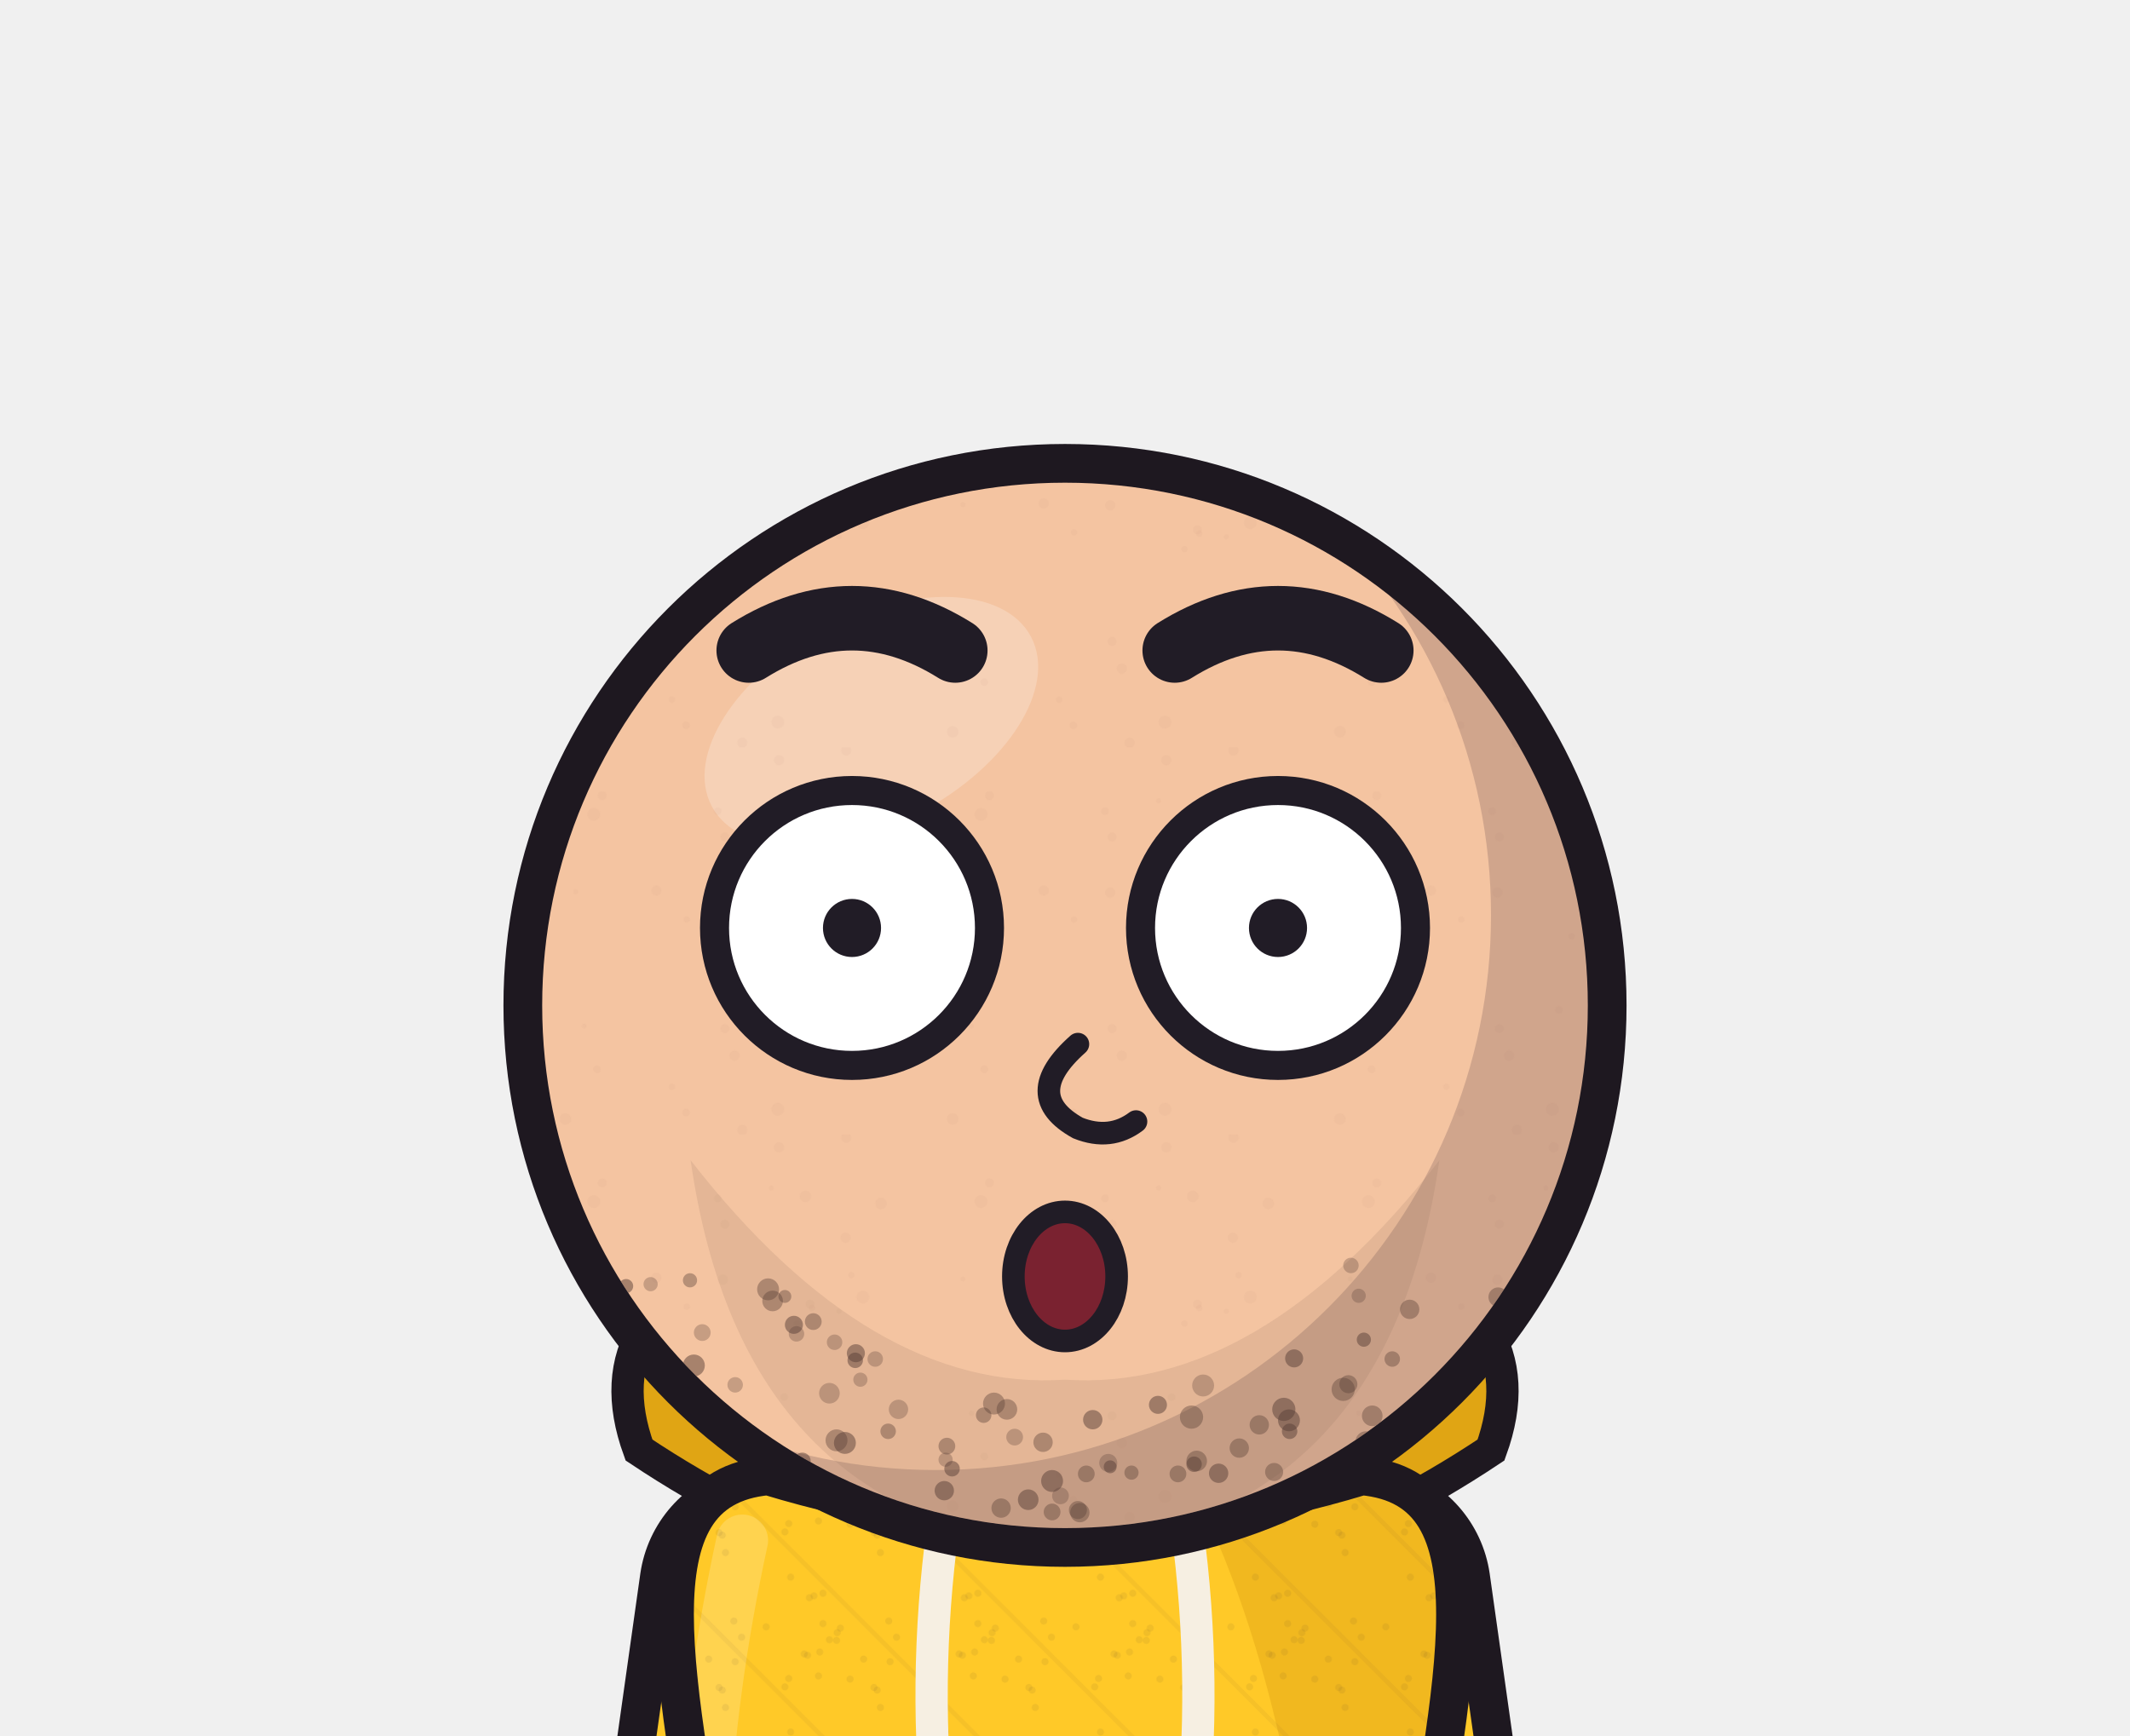
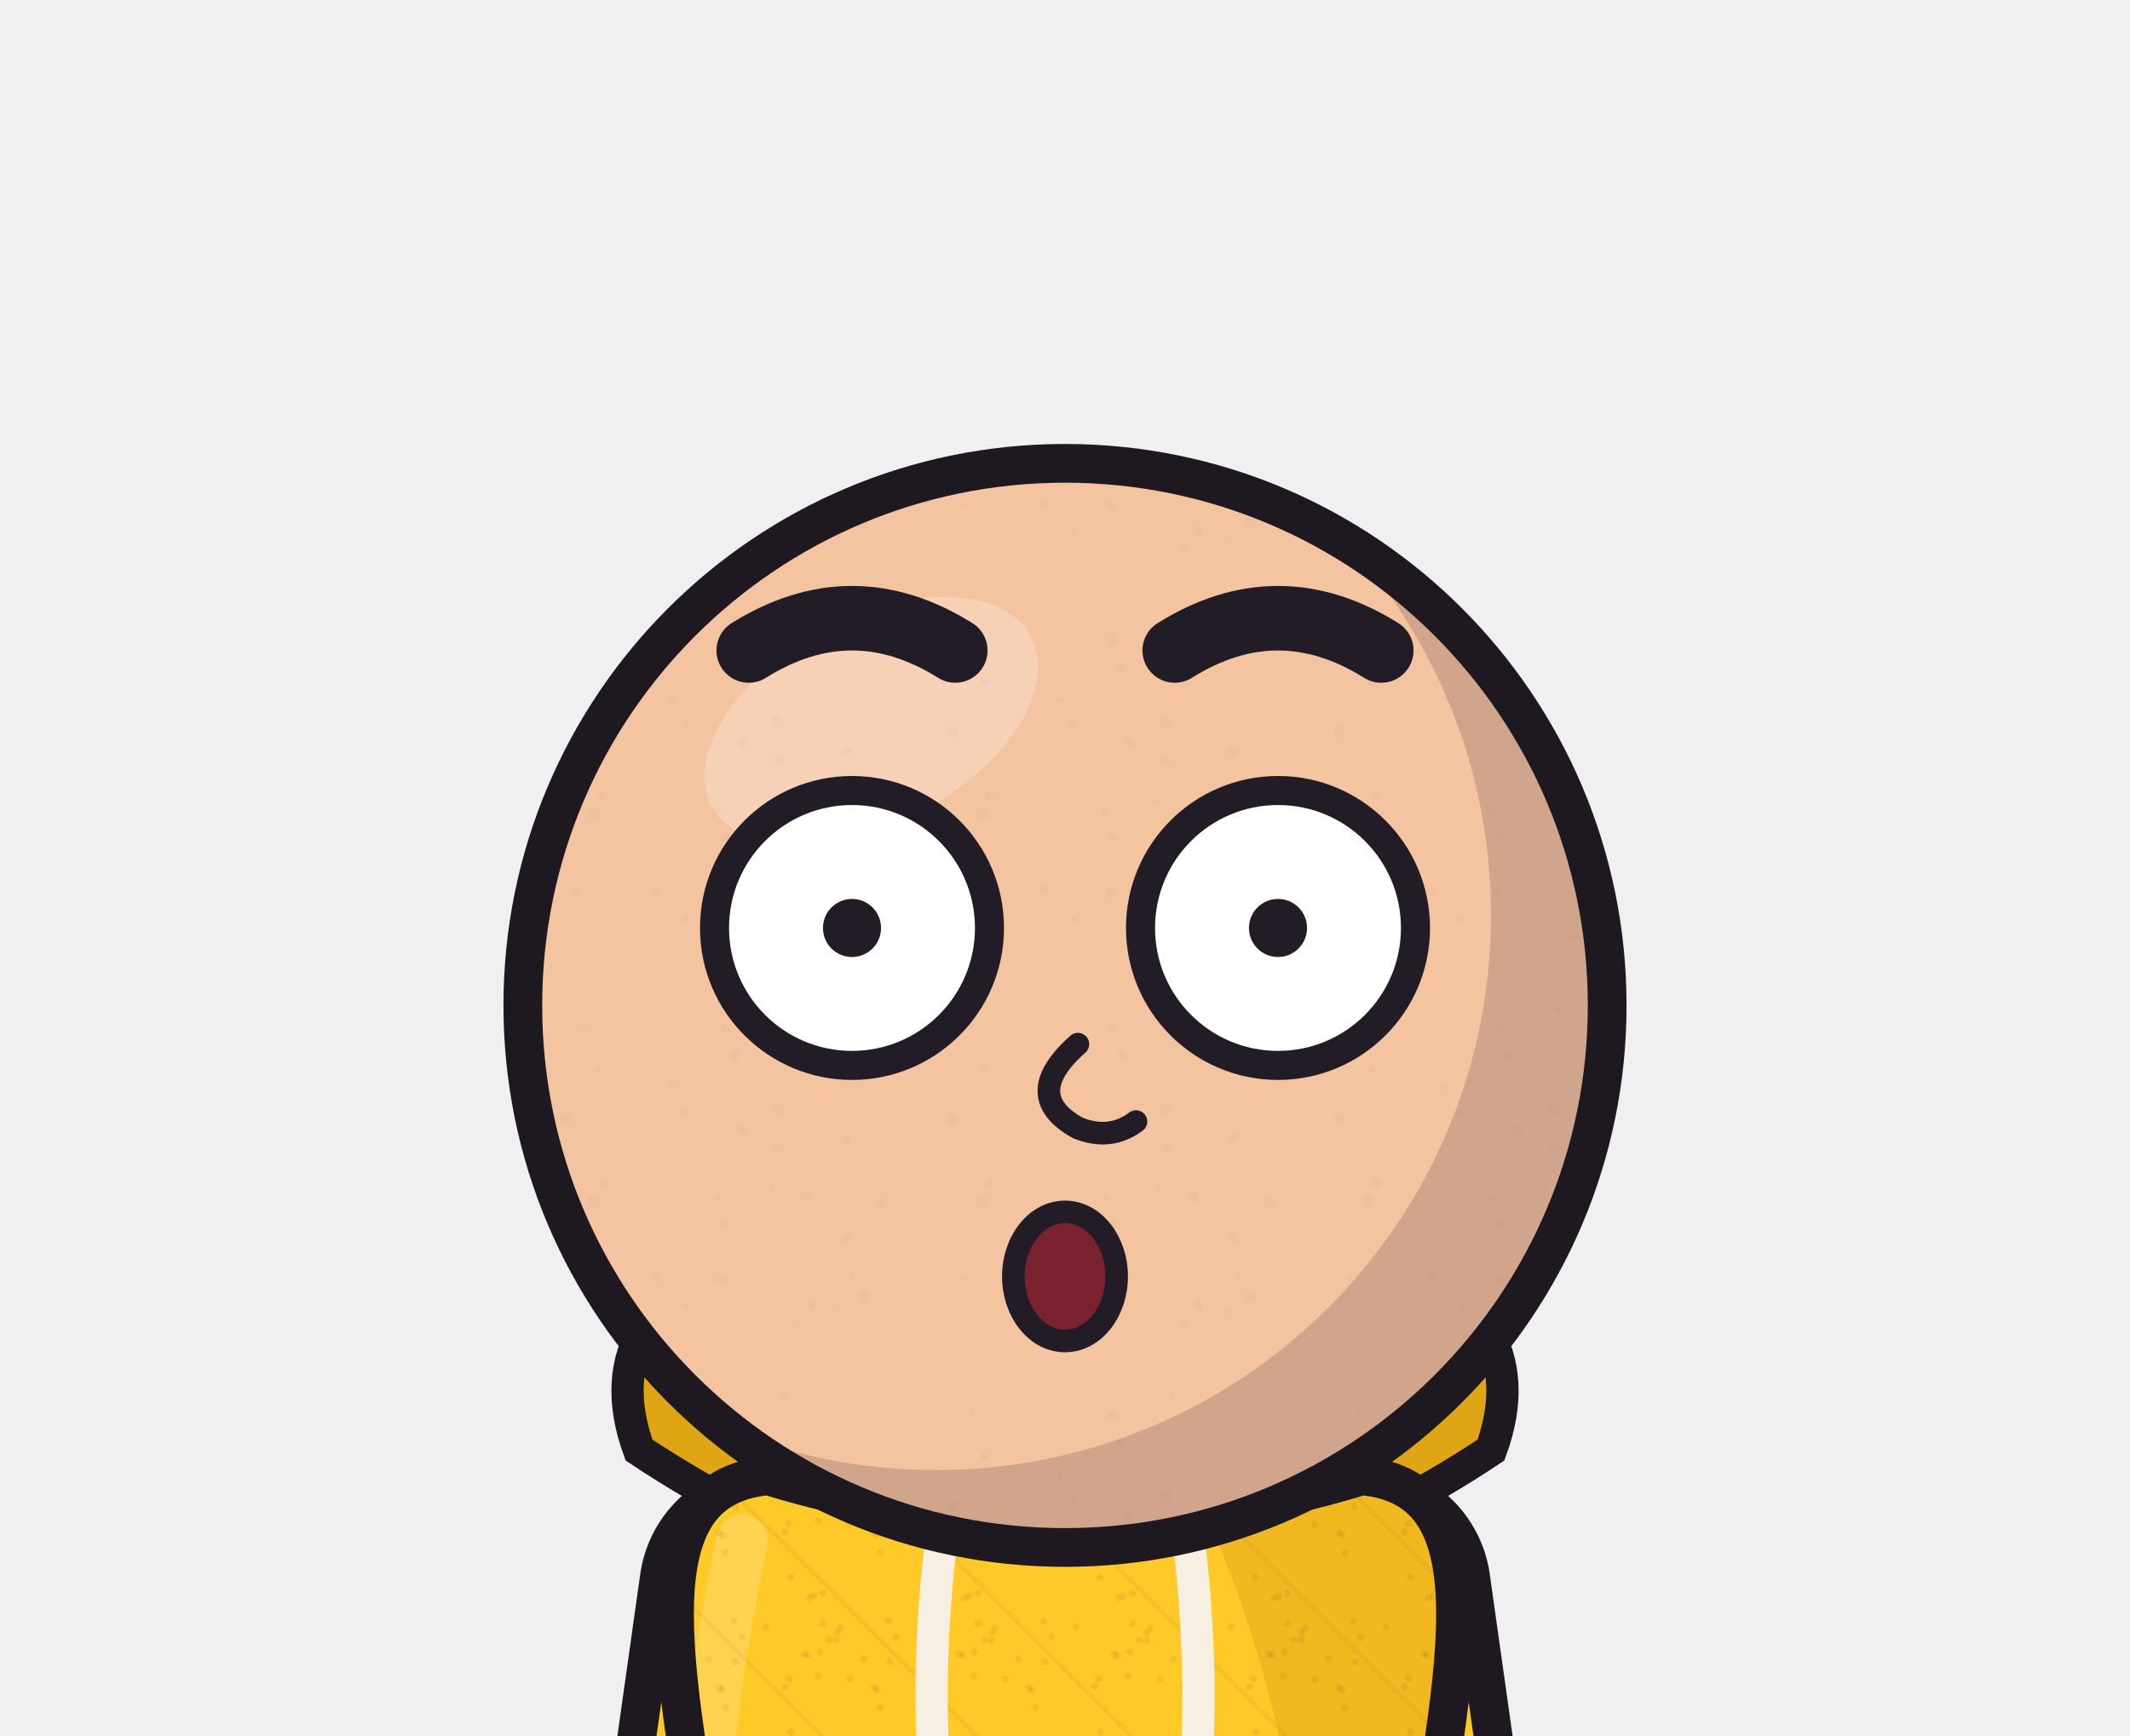
<svg xmlns="http://www.w3.org/2000/svg" viewBox="-165.0 -474.0 330.0 269.0" width="330" height="269">
  <defs>
    <pattern id="pPlaster" patternUnits="userSpaceOnUse" width="140" height="140">
      <ellipse cx="36.5" cy="112.7" rx="3.2" ry="2.2" fill="#2a2233" opacity="0.097" />
      <ellipse cx="1.6" cy="14.8" rx="2.6" ry="2.1" fill="#2a2233" opacity="0.045" />
      <ellipse cx="47.4" cy="101.7" rx="2.0" ry="1.2" fill="#2a2233" opacity="0.094" />
      <ellipse cx="68.8" cy="38.2" rx="3.2" ry="2.3" fill="#2a2233" opacity="0.094" />
      <ellipse cx="136.0" cy="72.6" rx="2.0" ry="2.7" fill="#2a2233" opacity="0.072" />
      <ellipse cx="96.3" cy="54.8" rx="2.2" ry="1.3" fill="#ffffff" opacity="0.068" />
      <ellipse cx="126.4" cy="26.9" rx="4.3" ry="1.8" fill="#ffffff" opacity="0.089" />
      <ellipse cx="106.2" cy="38.8" rx="3.4" ry="2.3" fill="#2a2233" opacity="0.051" />
      <ellipse cx="2.9" cy="90.5" rx="5.0" ry="1.9" fill="#2a2233" opacity="0.091" />
      <ellipse cx="114.9" cy="69.9" rx="3.8" ry="1.3" fill="#ffffff" opacity="0.083" />
      <ellipse cx="107.5" cy="20.9" rx="4.0" ry="1.0" fill="#2a2233" opacity="0.084" />
      <ellipse cx="52.4" cy="46.9" rx="4.4" ry="0.9" fill="#ffffff" opacity="0.043" />
      <ellipse cx="79.2" cy="78.1" rx="3.9" ry="0.8" fill="#ffffff" opacity="0.098" />
      <ellipse cx="25.7" cy="80.3" rx="4.2" ry="2.7" fill="#2a2233" opacity="0.045" />
      <ellipse cx="57.4" cy="96.9" rx="3.0" ry="2.5" fill="#2a2233" opacity="0.071" />
      <ellipse cx="11.0" cy="6.0" rx="4.4" ry="1.5" fill="#ffffff" opacity="0.104" />
      <ellipse cx="104.2" cy="111.8" rx="4.6" ry="1.5" fill="#2a2233" opacity="0.099" />
      <ellipse cx="84.2" cy="115.8" rx="1.8" ry="2.8" fill="#2a2233" opacity="0.042" />
      <ellipse cx="75.1" cy="44.4" rx="2.9" ry="1.5" fill="#2a2233" opacity="0.074" />
      <ellipse cx="99.1" cy="21.4" rx="3.3" ry="1.8" fill="#ffffff" opacity="0.087" />
      <ellipse cx="85.4" cy="30.8" rx="1.3" ry="2.8" fill="#2a2233" opacity="0.078" />
      <ellipse cx="94.0" cy="121.4" rx="3.7" ry="1.3" fill="#ffffff" opacity="0.063" />
      <ellipse cx="131.2" cy="105.0" rx="4.8" ry="2.7" fill="#2a2233" opacity="0.055" />
      <ellipse cx="49.8" cy="125.1" rx="3.7" ry="1.1" fill="#ffffff" opacity="0.102" />
      <ellipse cx="41.2" cy="6.4" rx="3.8" ry="1.0" fill="#ffffff" opacity="0.073" />
      <ellipse cx="54.4" cy="114.3" rx="5.0" ry="2.5" fill="#ffffff" opacity="0.065" />
      <ellipse cx="18.3" cy="37.2" rx="1.7" ry="0.9" fill="#ffffff" opacity="0.075" />
      <ellipse cx="22.8" cy="103.9" rx="2.6" ry="1.6" fill="#2a2233" opacity="0.047" />
      <ellipse cx="111.8" cy="81.7" rx="1.9" ry="1.4" fill="#2a2233" opacity="0.045" />
      <ellipse cx="8.5" cy="78.4" rx="4.4" ry="1.9" fill="#ffffff" opacity="0.071" />
      <ellipse cx="47.4" cy="122.4" rx="3.2" ry="2.5" fill="#2a2233" opacity="0.072" />
      <ellipse cx="87.6" cy="14.8" rx="3.2" ry="0.9" fill="#ffffff" opacity="0.091" />
      <ellipse cx="72.0" cy="33.4" rx="2.4" ry="1.8" fill="#2a2233" opacity="0.091" />
      <ellipse cx="73.2" cy="126.0" rx="4.3" ry="2.1" fill="#2a2233" opacity="0.076" />
      <ellipse cx="124.0" cy="36.9" rx="1.9" ry="1.6" fill="#ffffff" opacity="0.070" />
      <ellipse cx="78.3" cy="105.6" rx="4.5" ry="2.2" fill="#ffffff" opacity="0.041" />
      <ellipse cx="10.2" cy="91.6" rx="4.1" ry="2.5" fill="#2a2233" opacity="0.064" />
      <ellipse cx="72.7" cy="18.7" rx="1.7" ry="1.8" fill="#2a2233" opacity="0.079" />
      <ellipse cx="8.0" cy="110.0" rx="1.4" ry="2.0" fill="#2a2233" opacity="0.088" />
      <ellipse cx="43.0" cy="22.2" rx="2.8" ry="2.1" fill="#ffffff" opacity="0.080" />
      <ellipse cx="45.9" cy="74.0" rx="1.2" ry="1.9" fill="#2a2233" opacity="0.051" />
      <ellipse cx="34.1" cy="20.9" rx="3.5" ry="0.9" fill="#ffffff" opacity="0.047" />
      <ellipse cx="76.8" cy="55.1" rx="1.2" ry="2.5" fill="#2a2233" opacity="0.093" />
      <ellipse cx="113.3" cy="44.3" rx="4.2" ry="2.1" fill="#ffffff" opacity="0.065" />
      <ellipse cx="21.9" cy="120.9" rx="1.6" ry="1.3" fill="#ffffff" opacity="0.058" />
      <ellipse cx="35.7" cy="123.7" rx="4.7" ry="2.1" fill="#2a2233" opacity="0.040" />
      <path d="M 93.5 46.5 q 7.0 4.8 -1.9 4.0" stroke="#2a2233" stroke-width="0.8" fill="none" opacity="0.07" />
      <path d="M 128.2 35.1 q -7.2 7.4 3.1 13.4" stroke="#2a2233" stroke-width="0.8" fill="none" opacity="0.07" />
      <path d="M 105.6 127.3 q 3.9 3.6 -3.0 10.8" stroke="#2a2233" stroke-width="0.8" fill="none" opacity="0.07" />
      <path d="M 62.6 122.8 q 4.4 8.0 -7.7 1.2" stroke="#2a2233" stroke-width="0.8" fill="none" opacity="0.07" />
      <path d="M 78.0 58.6 q -7.9 0.5 11.4 5.7" stroke="#2a2233" stroke-width="0.8" fill="none" opacity="0.07" />
      <path d="M 11.3 123.6 q -0.2 4.7 -6.2 5.4" stroke="#2a2233" stroke-width="0.8" fill="none" opacity="0.07" />
      <path d="M 127.2 89.0 q -4.7 5.4 4.6 6.4" stroke="#2a2233" stroke-width="0.8" fill="none" opacity="0.07" />
      <path d="M 123.1 108.0 q 3.8 9.9 0.4 11.0" stroke="#2a2233" stroke-width="0.8" fill="none" opacity="0.07" />
    </pattern>
    <pattern id="pFabric" patternUnits="userSpaceOnUse" width="24" height="24">
      <path d="M 0 0 L 24 24 M -6 18 L 6 30 M 18 -6 L 30 6" stroke="#2a2233" stroke-width="0.7" opacity="0.045" />
      <circle cx="9.1" cy="12.6" r="0.55" fill="#2a2233" opacity="0.07" />
      <circle cx="12.6" cy="19.5" r="0.55" fill="#2a2233" opacity="0.07" />
      <circle cx="10.0" cy="21.3" r="0.55" fill="#2a2233" opacity="0.07" />
      <circle cx="19.4" cy="5.9" r="0.55" fill="#2a2233" opacity="0.07" />
      <circle cx="13.2" cy="17.6" r="0.55" fill="#2a2233" opacity="0.07" />
      <circle cx="5.2" cy="1.4" r="0.55" fill="#2a2233" opacity="0.07" />
      <circle cx="5.5" cy="9.7" r="0.55" fill="#2a2233" opacity="0.07" />
      <circle cx="10.5" cy="12.2" r="0.55" fill="#2a2233" opacity="0.07" />
      <circle cx="9.8" cy="1.0" r="0.55" fill="#2a2233" opacity="0.07" />
      <circle cx="20.9" cy="22.8" r="0.55" fill="#2a2233" opacity="0.07" />
      <circle cx="4.6" cy="2.7" r="0.55" fill="#2a2233" opacity="0.07" />
      <circle cx="18.4" cy="2.8" r="0.55" fill="#2a2233" opacity="0.07" />
      <circle cx="12.7" cy="18.3" r="0.55" fill="#2a2233" opacity="0.07" />
      <circle cx="18.9" cy="3.2" r="0.55" fill="#2a2233" opacity="0.07" />
      <circle cx="1.7" cy="17.4" r="0.55" fill="#2a2233" opacity="0.07" />
      <circle cx="16.8" cy="22.4" r="0.55" fill="#2a2233" opacity="0.07" />
      <circle cx="11.5" cy="19.4" r="0.55" fill="#2a2233" opacity="0.07" />
      <circle cx="8.4" cy="12.9" r="0.55" fill="#2a2233" opacity="0.07" />
      <circle cx="20.7" cy="16.5" r="0.55" fill="#2a2233" opacity="0.07" />
      <circle cx="14.7" cy="1.5" r="0.55" fill="#2a2233" opacity="0.07" />
      <circle cx="10.5" cy="16.9" r="0.55" fill="#2a2233" opacity="0.07" />
      <circle cx="8.1" cy="21.8" r="0.55" fill="#2a2233" opacity="0.07" />
      <circle cx="7.6" cy="21.6" r="0.55" fill="#2a2233" opacity="0.07" />
      <circle cx="21.9" cy="19.0" r="0.55" fill="#2a2233" opacity="0.07" />
    </pattern>
    <pattern id="pSkin" patternUnits="userSpaceOnUse" width="60" height="60">
      <circle cx="31.5" cy="10.7" r="0.9" fill="#8a4a3a" opacity="0.035" />
      <circle cx="15.5" cy="56.1" r="1.0" fill="#8a4a3a" opacity="0.035" />
      <circle cx="26.1" cy="0.5" r="0.8" fill="#8a4a3a" opacity="0.035" />
      <circle cx="6.2" cy="9.9" r="0.6" fill="#8a4a3a" opacity="0.035" />
      <circle cx="26.9" cy="21.8" r="0.5" fill="#8a4a3a" opacity="0.035" />
      <circle cx="47.0" cy="10.4" r="1.0" fill="#8a4a3a" opacity="0.035" />
      <circle cx="42.6" cy="57.6" r="0.9" fill="#8a4a3a" opacity="0.035" />
      <circle cx="47.5" cy="49.9" r="0.6" fill="#8a4a3a" opacity="0.035" />
      <circle cx="7.0" cy="22.5" r="0.8" fill="#8a4a3a" opacity="0.035" />
      <circle cx="59.1" cy="52.6" r="0.5" fill="#8a4a3a" opacity="0.035" />
      <circle cx="48.3" cy="7.5" r="0.7" fill="#8a4a3a" opacity="0.035" />
      <circle cx="45.5" cy="43.2" r="0.4" fill="#8a4a3a" opacity="0.035" />
      <circle cx="14.5" cy="8.3" r="0.4" fill="#8a4a3a" opacity="0.035" />
      <circle cx="20.8" cy="26.9" r="0.5" fill="#8a4a3a" opacity="0.035" />
      <circle cx="20.5" cy="26.3" r="0.7" fill="#8a4a3a" opacity="0.035" />
      <circle cx="1.4" cy="26.7" r="0.5" fill="#8a4a3a" opacity="0.035" />
      <circle cx="8.8" cy="47.8" r="0.8" fill="#8a4a3a" opacity="0.035" />
      <circle cx="25.0" cy="27.4" r="0.4" fill="#8a4a3a" opacity="0.035" />
      <circle cx="56.7" cy="22.2" r="0.8" fill="#8a4a3a" opacity="0.035" />
      <circle cx="7.3" cy="43.6" r="0.7" fill="#8a4a3a" opacity="0.035" />
      <circle cx="18.5" cy="29.3" r="0.5" fill="#8a4a3a" opacity="0.035" />
      <circle cx="19.8" cy="9.6" r="0.9" fill="#8a4a3a" opacity="0.035" />
      <circle cx="28.7" cy="25.2" r="1.0" fill="#8a4a3a" opacity="0.035" />
      <circle cx="16.5" cy="40.7" r="0.6" fill="#8a4a3a" opacity="0.035" />
      <circle cx="1.3" cy="56.6" r="0.6" fill="#8a4a3a" opacity="0.035" />
      <circle cx="15.7" cy="2.0" r="0.8" fill="#8a4a3a" opacity="0.035" />
      <circle cx="7.3" cy="13.9" r="0.7" fill="#8a4a3a" opacity="0.035" />
      <circle cx="44.2" cy="22.4" r="0.4" fill="#8a4a3a" opacity="0.035" />
      <circle cx="10.0" cy="59.3" r="0.8" fill="#8a4a3a" opacity="0.035" />
      <circle cx="26.0" cy="16.0" r="0.8" fill="#8a4a3a" opacity="0.035" />
    </pattern>
    <pattern id="pStripes" patternUnits="userSpaceOnUse" width="60" height="60">
      <rect width="30" height="60" fill="#ffffff" opacity="0.07" />
      <circle cx="45" cy="15" r="2.4" fill="#a86a3a" opacity="0.14" />
      <circle cx="45" cy="45" r="2.4" fill="#a86a3a" opacity="0.14" />
    </pattern>
    <pattern id="pWood" patternUnits="userSpaceOnUse" width="400" height="70">
      <rect width="400" height="70" fill="none" />
      <path d="M 0 6.6 C 100 3.6 200 10.6 400 6.6" stroke="#3a2010" stroke-width="1.4" fill="none" opacity="0.22" />
      <path d="M 0 17.5 C 100 14.5 200 21.5 400 17.5" stroke="#3a2010" stroke-width="1.4" fill="none" opacity="0.22" />
      <path d="M 0 30.7 C 100 27.7 200 34.7 400 30.7" stroke="#3a2010" stroke-width="1.4" fill="none" opacity="0.22" />
      <path d="M 0 39.2 C 100 36.2 200 43.2 400 39.2" stroke="#3a2010" stroke-width="1.4" fill="none" opacity="0.22" />
      <path d="M 0 51.9 C 100 48.9 200 55.9 400 51.9" stroke="#3a2010" stroke-width="1.4" fill="none" opacity="0.22" />
      <path d="M 0 62.5 C 100 59.5 200 66.5 400 62.5" stroke="#3a2010" stroke-width="1.4" fill="none" opacity="0.22" />
      <path d="M 0 69 H 400 M 160 0 V 70" stroke="#2a1408" stroke-width="2" opacity="0.3" />
    </pattern>
    <pattern id="pWoodV" patternUnits="userSpaceOnUse" width="48" height="200">
      <path d="M 6.9 0 C 9.9 60 3.9 120 6.9 200" stroke="#2a1408" stroke-width="1.2" fill="none" opacity="0.25" />
      <path d="M 16.3 0 C 19.3 60 13.3 120 16.3 200" stroke="#2a1408" stroke-width="1.2" fill="none" opacity="0.25" />
      <path d="M 25.6 0 C 28.6 60 22.6 120 25.6 200" stroke="#2a1408" stroke-width="1.2" fill="none" opacity="0.25" />
      <path d="M 32.8 0 C 35.8 60 29.8 120 32.8 200" stroke="#2a1408" stroke-width="1.2" fill="none" opacity="0.25" />
      <path d="M 42.5 0 C 45.5 60 39.5 120 42.5 200" stroke="#2a1408" stroke-width="1.2" fill="none" opacity="0.25" />
    </pattern>
    <pattern id="pBrick" patternUnits="userSpaceOnUse" width="56" height="28">
      <path d="M 0 0 H 56 M 0 14 H 56 M 0 0 V 14 M 28 14 V 28" stroke="#2a1408" stroke-width="1.6" opacity="0.28" />
      <rect x="3" y="2" width="20" height="4" fill="#ffffff" opacity="0.08" />
      <rect x="31" y="16" width="20" height="4" fill="#ffffff" opacity="0.08" />
    </pattern>
    <pattern id="pTile" patternUnits="userSpaceOnUse" width="36" height="22">
      <path d="M 0 22 Q 9 10 18 22 Q 27 10 36 22" stroke="#2a1408" stroke-width="1.6" fill="none" opacity="0.32" />
      <path d="M -18 11 Q -9 -1 0 11 Q 9 -1 18 11 Q 27 -1 36 11" stroke="#2a1408" stroke-width="1.6" fill="none" opacity="0.32" />
    </pattern>
    <pattern id="pAsphalt" patternUnits="userSpaceOnUse" width="140" height="140">
      <ellipse cx="36.5" cy="112.7" rx="3.2" ry="2.2" fill="#2a2233" opacity="0.097" />
      <ellipse cx="1.6" cy="14.8" rx="2.6" ry="2.1" fill="#2a2233" opacity="0.045" />
      <ellipse cx="47.4" cy="101.7" rx="2.0" ry="1.2" fill="#2a2233" opacity="0.094" />
      <ellipse cx="68.8" cy="38.2" rx="3.2" ry="2.3" fill="#2a2233" opacity="0.094" />
      <ellipse cx="136.0" cy="72.6" rx="2.0" ry="2.7" fill="#2a2233" opacity="0.072" />
      <ellipse cx="96.3" cy="54.8" rx="2.2" ry="1.3" fill="#ffffff" opacity="0.068" />
      <ellipse cx="126.4" cy="26.9" rx="4.3" ry="1.8" fill="#ffffff" opacity="0.089" />
      <ellipse cx="106.2" cy="38.8" rx="3.4" ry="2.3" fill="#2a2233" opacity="0.051" />
      <ellipse cx="2.9" cy="90.5" rx="5.0" ry="1.9" fill="#2a2233" opacity="0.091" />
      <ellipse cx="114.9" cy="69.9" rx="3.8" ry="1.3" fill="#ffffff" opacity="0.083" />
      <ellipse cx="107.5" cy="20.9" rx="4.0" ry="1.0" fill="#2a2233" opacity="0.084" />
      <ellipse cx="52.4" cy="46.9" rx="4.4" ry="0.9" fill="#ffffff" opacity="0.043" />
      <ellipse cx="79.2" cy="78.1" rx="3.9" ry="0.8" fill="#ffffff" opacity="0.098" />
      <ellipse cx="25.7" cy="80.3" rx="4.2" ry="2.7" fill="#2a2233" opacity="0.045" />
      <ellipse cx="57.4" cy="96.9" rx="3.0" ry="2.5" fill="#2a2233" opacity="0.071" />
      <ellipse cx="11.0" cy="6.0" rx="4.4" ry="1.5" fill="#ffffff" opacity="0.104" />
      <ellipse cx="104.2" cy="111.8" rx="4.6" ry="1.5" fill="#2a2233" opacity="0.099" />
      <ellipse cx="84.2" cy="115.8" rx="1.8" ry="2.8" fill="#2a2233" opacity="0.042" />
      <ellipse cx="75.1" cy="44.4" rx="2.9" ry="1.5" fill="#2a2233" opacity="0.074" />
      <ellipse cx="99.1" cy="21.4" rx="3.3" ry="1.8" fill="#ffffff" opacity="0.087" />
      <ellipse cx="85.4" cy="30.8" rx="1.3" ry="2.8" fill="#2a2233" opacity="0.078" />
      <ellipse cx="94.0" cy="121.4" rx="3.7" ry="1.3" fill="#ffffff" opacity="0.063" />
      <ellipse cx="131.2" cy="105.0" rx="4.8" ry="2.7" fill="#2a2233" opacity="0.055" />
      <ellipse cx="49.8" cy="125.1" rx="3.7" ry="1.1" fill="#ffffff" opacity="0.102" />
      <ellipse cx="41.2" cy="6.4" rx="3.8" ry="1.0" fill="#ffffff" opacity="0.073" />
      <ellipse cx="54.4" cy="114.3" rx="5.0" ry="2.5" fill="#ffffff" opacity="0.065" />
      <ellipse cx="18.3" cy="37.2" rx="1.7" ry="0.9" fill="#ffffff" opacity="0.075" />
      <ellipse cx="22.8" cy="103.9" rx="2.6" ry="1.6" fill="#2a2233" opacity="0.047" />
      <ellipse cx="111.8" cy="81.7" rx="1.9" ry="1.4" fill="#2a2233" opacity="0.045" />
      <ellipse cx="8.5" cy="78.4" rx="4.4" ry="1.9" fill="#ffffff" opacity="0.071" />
      <ellipse cx="47.4" cy="122.4" rx="3.2" ry="2.5" fill="#2a2233" opacity="0.072" />
      <ellipse cx="87.6" cy="14.8" rx="3.2" ry="0.9" fill="#ffffff" opacity="0.091" />
      <ellipse cx="72.0" cy="33.4" rx="2.4" ry="1.8" fill="#2a2233" opacity="0.091" />
      <ellipse cx="73.2" cy="126.0" rx="4.3" ry="2.1" fill="#2a2233" opacity="0.076" />
      <ellipse cx="124.0" cy="36.9" rx="1.9" ry="1.6" fill="#ffffff" opacity="0.070" />
      <ellipse cx="78.3" cy="105.6" rx="4.5" ry="2.2" fill="#ffffff" opacity="0.041" />
      <ellipse cx="10.2" cy="91.6" rx="4.1" ry="2.5" fill="#2a2233" opacity="0.064" />
      <ellipse cx="72.7" cy="18.7" rx="1.7" ry="1.8" fill="#2a2233" opacity="0.079" />
      <ellipse cx="8.0" cy="110.0" rx="1.4" ry="2.0" fill="#2a2233" opacity="0.088" />
      <ellipse cx="43.0" cy="22.2" rx="2.8" ry="2.1" fill="#ffffff" opacity="0.080" />
      <ellipse cx="45.9" cy="74.0" rx="1.2" ry="1.9" fill="#2a2233" opacity="0.051" />
      <ellipse cx="34.1" cy="20.9" rx="3.5" ry="0.9" fill="#ffffff" opacity="0.047" />
      <ellipse cx="76.8" cy="55.1" rx="1.2" ry="2.5" fill="#2a2233" opacity="0.093" />
      <ellipse cx="113.3" cy="44.3" rx="4.2" ry="2.1" fill="#ffffff" opacity="0.065" />
      <ellipse cx="21.9" cy="120.9" rx="1.6" ry="1.3" fill="#ffffff" opacity="0.058" />
      <ellipse cx="35.7" cy="123.7" rx="4.7" ry="2.1" fill="#2a2233" opacity="0.040" />
      <path d="M 93.5 46.5 q 7.0 4.8 -1.9 4.0" stroke="#2a2233" stroke-width="0.8" fill="none" opacity="0.07" />
      <path d="M 128.2 35.1 q -7.2 7.4 3.1 13.4" stroke="#2a2233" stroke-width="0.8" fill="none" opacity="0.07" />
      <path d="M 105.6 127.3 q 3.9 3.6 -3.0 10.8" stroke="#2a2233" stroke-width="0.8" fill="none" opacity="0.07" />
      <path d="M 62.6 122.8 q 4.4 8.0 -7.7 1.2" stroke="#2a2233" stroke-width="0.8" fill="none" opacity="0.07" />
      <path d="M 78.0 58.6 q -7.9 0.5 11.4 5.7" stroke="#2a2233" stroke-width="0.8" fill="none" opacity="0.07" />
      <path d="M 11.3 123.6 q -0.2 4.7 -6.2 5.4" stroke="#2a2233" stroke-width="0.8" fill="none" opacity="0.07" />
      <path d="M 127.2 89.0 q -4.7 5.4 4.6 6.4" stroke="#2a2233" stroke-width="0.8" fill="none" opacity="0.07" />
      <path d="M 123.1 108.0 q 3.8 9.9 0.4 11.0" stroke="#2a2233" stroke-width="0.8" fill="none" opacity="0.07" />
      <ellipse cx="36.5" cy="112.7" rx="3.2" ry="2.2" fill="#000000" opacity="0.097" />
      <ellipse cx="1.6" cy="14.8" rx="2.6" ry="2.1" fill="#000000" opacity="0.045" />
      <ellipse cx="47.4" cy="101.7" rx="2.0" ry="1.2" fill="#000000" opacity="0.094" />
      <ellipse cx="68.8" cy="38.2" rx="3.2" ry="2.3" fill="#000000" opacity="0.094" />
      <ellipse cx="136.0" cy="72.6" rx="2.0" ry="2.7" fill="#000000" opacity="0.072" />
      <ellipse cx="96.3" cy="54.8" rx="2.2" ry="1.3" fill="#ffffff" opacity="0.068" />
      <ellipse cx="126.4" cy="26.9" rx="4.3" ry="1.8" fill="#ffffff" opacity="0.089" />
      <ellipse cx="106.2" cy="38.8" rx="3.4" ry="2.3" fill="#000000" opacity="0.051" />
      <ellipse cx="2.9" cy="90.5" rx="5.0" ry="1.9" fill="#000000" opacity="0.091" />
      <ellipse cx="114.9" cy="69.9" rx="3.8" ry="1.3" fill="#ffffff" opacity="0.083" />
      <ellipse cx="107.5" cy="20.9" rx="4.0" ry="1.0" fill="#000000" opacity="0.084" />
      <ellipse cx="52.4" cy="46.9" rx="4.4" ry="0.9" fill="#ffffff" opacity="0.043" />
      <ellipse cx="79.2" cy="78.1" rx="3.9" ry="0.8" fill="#ffffff" opacity="0.098" />
      <ellipse cx="25.7" cy="80.3" rx="4.2" ry="2.7" fill="#000000" opacity="0.045" />
      <ellipse cx="57.4" cy="96.9" rx="3.0" ry="2.5" fill="#000000" opacity="0.071" />
      <ellipse cx="11.0" cy="6.0" rx="4.4" ry="1.5" fill="#ffffff" opacity="0.104" />
      <ellipse cx="104.2" cy="111.8" rx="4.6" ry="1.5" fill="#000000" opacity="0.099" />
      <ellipse cx="84.2" cy="115.8" rx="1.8" ry="2.8" fill="#000000" opacity="0.042" />
      <ellipse cx="75.1" cy="44.4" rx="2.9" ry="1.5" fill="#000000" opacity="0.074" />
      <ellipse cx="99.1" cy="21.4" rx="3.3" ry="1.8" fill="#ffffff" opacity="0.087" />
      <ellipse cx="85.4" cy="30.8" rx="1.3" ry="2.8" fill="#000000" opacity="0.078" />
      <ellipse cx="94.0" cy="121.4" rx="3.7" ry="1.3" fill="#ffffff" opacity="0.063" />
      <ellipse cx="131.2" cy="105.0" rx="4.8" ry="2.7" fill="#000000" opacity="0.055" />
      <ellipse cx="49.8" cy="125.1" rx="3.7" ry="1.1" fill="#ffffff" opacity="0.102" />
      <ellipse cx="41.2" cy="6.4" rx="3.8" ry="1.0" fill="#ffffff" opacity="0.073" />
      <ellipse cx="54.4" cy="114.3" rx="5.0" ry="2.5" fill="#ffffff" opacity="0.065" />
      <ellipse cx="18.3" cy="37.2" rx="1.7" ry="0.9" fill="#ffffff" opacity="0.075" />
      <ellipse cx="22.8" cy="103.9" rx="2.6" ry="1.6" fill="#000000" opacity="0.047" />
      <ellipse cx="111.8" cy="81.7" rx="1.9" ry="1.4" fill="#000000" opacity="0.045" />
      <ellipse cx="8.5" cy="78.4" rx="4.4" ry="1.9" fill="#ffffff" opacity="0.071" />
      <ellipse cx="47.4" cy="122.4" rx="3.2" ry="2.5" fill="#000000" opacity="0.072" />
      <ellipse cx="87.6" cy="14.8" rx="3.2" ry="0.9" fill="#ffffff" opacity="0.091" />
      <ellipse cx="72.0" cy="33.4" rx="2.4" ry="1.8" fill="#000000" opacity="0.091" />
      <ellipse cx="73.2" cy="126.0" rx="4.3" ry="2.1" fill="#000000" opacity="0.076" />
      <ellipse cx="124.0" cy="36.9" rx="1.9" ry="1.6" fill="#ffffff" opacity="0.070" />
      <ellipse cx="78.3" cy="105.6" rx="4.5" ry="2.2" fill="#ffffff" opacity="0.041" />
      <ellipse cx="10.2" cy="91.6" rx="4.1" ry="2.5" fill="#000000" opacity="0.064" />
      <ellipse cx="72.7" cy="18.7" rx="1.7" ry="1.8" fill="#000000" opacity="0.079" />
      <ellipse cx="8.0" cy="110.0" rx="1.4" ry="2.0" fill="#000000" opacity="0.088" />
      <ellipse cx="43.0" cy="22.2" rx="2.8" ry="2.1" fill="#ffffff" opacity="0.080" />
      <ellipse cx="45.9" cy="74.0" rx="1.2" ry="1.9" fill="#000000" opacity="0.051" />
      <ellipse cx="34.1" cy="20.9" rx="3.5" ry="0.9" fill="#ffffff" opacity="0.047" />
      <ellipse cx="76.8" cy="55.1" rx="1.2" ry="2.5" fill="#000000" opacity="0.093" />
      <ellipse cx="113.3" cy="44.3" rx="4.2" ry="2.1" fill="#ffffff" opacity="0.065" />
      <ellipse cx="21.9" cy="120.9" rx="1.6" ry="1.3" fill="#ffffff" opacity="0.058" />
      <ellipse cx="35.7" cy="123.7" rx="4.7" ry="2.1" fill="#000000" opacity="0.040" />
      <path d="M 93.5 46.5 q 7.0 4.8 -1.9 4.0" stroke="#000000" stroke-width="0.8" fill="none" opacity="0.07" />
      <path d="M 128.2 35.1 q -7.2 7.4 3.1 13.4" stroke="#000000" stroke-width="0.8" fill="none" opacity="0.07" />
      <path d="M 105.6 127.3 q 3.9 3.6 -3.0 10.8" stroke="#000000" stroke-width="0.8" fill="none" opacity="0.07" />
      <path d="M 62.6 122.8 q 4.4 8.0 -7.7 1.2" stroke="#000000" stroke-width="0.8" fill="none" opacity="0.07" />
      <path d="M 78.0 58.6 q -7.9 0.5 11.4 5.7" stroke="#000000" stroke-width="0.8" fill="none" opacity="0.07" />
      <path d="M 11.3 123.6 q -0.2 4.7 -6.2 5.4" stroke="#000000" stroke-width="0.8" fill="none" opacity="0.07" />
      <path d="M 127.2 89.0 q -4.7 5.4 4.6 6.4" stroke="#000000" stroke-width="0.8" fill="none" opacity="0.07" />
      <path d="M 123.1 108.0 q 3.8 9.9 0.4 11.0" stroke="#000000" stroke-width="0.8" fill="none" opacity="0.07" />
    </pattern>
    <pattern id="pFlowers" patternUnits="userSpaceOnUse" width="56" height="56">
      <g transform="translate(14 14)">
        <circle r="6" cx="0" cy="-7" fill="#fff6e8" />
        <circle r="6" cx="7" cy="-2" fill="#fff6e8" />
        <circle r="6" cx="4" cy="6" fill="#fff6e8" />
        <circle r="6" cx="-4" cy="6" fill="#fff6e8" />
        <circle r="6" cx="-7" cy="-2" fill="#fff6e8" />
        <circle r="4" fill="#f2c230" />
      </g>
      <g transform="translate(42 40) scale(0.8)">
        <circle r="6" cx="0" cy="-7" fill="#fff6e8" />
        <circle r="6" cx="7" cy="-2" fill="#fff6e8" />
        <circle r="6" cx="4" cy="6" fill="#fff6e8" />
        <circle r="6" cx="-4" cy="6" fill="#fff6e8" />
        <circle r="6" cx="-7" cy="-2" fill="#fff6e8" />
        <circle r="4" fill="#f2c230" />
      </g>
    </pattern>
    <pattern id="pDots" patternUnits="userSpaceOnUse" width="34" height="34">
      <circle cx="8" cy="8" r="5" fill="#fff6e8" opacity="0.85" />
      <circle cx="25" cy="25" r="5" fill="#fff6e8" opacity="0.85" />
    </pattern>
    <pattern id="pStripeH" patternUnits="userSpaceOnUse" width="40" height="36">
      <rect y="0" width="40" height="14" fill="#fff6e8" opacity="0.85" />
    </pattern>
    <pattern id="pDenim" patternUnits="userSpaceOnUse" width="8" height="8">
      <rect width="8" height="8" fill="#4a6fa8" />
      <path d="M 0 8 L 8 0 M -2 2 L 2 -2 M 6 10 L 10 6" stroke="#3a5a90" stroke-width="1.6" />
      <circle cx="2" cy="3" r="0.8" fill="#7a9ad0" opacity="0.7" />
    </pattern>
    <radialGradient id="gPool">
      <stop offset="0" stop-color="#ffd890" stop-opacity="0.75" />
      <stop offset="1" stop-color="#ffd890" stop-opacity="0" />
    </radialGradient>
    <linearGradient id="gCone" x1="0" y1="0" x2="0" y2="1">
      <stop offset="0" stop-color="#ffe0a0" stop-opacity="0.8" />
      <stop offset="1" stop-color="#ffe0a0" stop-opacity="0.05" />
    </linearGradient>
    <radialGradient id="gWin">
      <stop offset="0" stop-color="#ffe2a0" stop-opacity="0.6" />
      <stop offset="1" stop-color="#ffe2a0" stop-opacity="0" />
    </radialGradient>
    <linearGradient id="gAO" x1="0" y1="0" x2="0" y2="1">
      <stop offset="0" stop-color="#1b1424" stop-opacity="0" />
      <stop offset="1" stop-color="#1b1424" stop-opacity="0.22" />
    </linearGradient>
    <clipPath id="clipHead">
      <circle cx="0" cy="-322" r="78" />
    </clipPath>
    <linearGradient id="gWallShade" x1="0" y1="0" x2="0" y2="1">
      <stop offset="0" stop-color="#fff" stop-opacity="0.10" />
      <stop offset="1" stop-color="#2a2233" stop-opacity="0.14" />
    </linearGradient>
    <radialGradient id="gFace" cx="0.4" cy="0.35" r="0.8">
      <stop offset="0" stop-color="#fff" stop-opacity="0.5" />
      <stop offset="1" stop-color="#c9a56a" stop-opacity="0.25" />
    </radialGradient>
    <radialGradient id="gVig" cx="0.5" cy="0.47" r="0.72">
      <stop offset="0.5" stop-color="#2a1a14" stop-opacity="0" />
      <stop offset="0.85" stop-color="#2a1a14" stop-opacity="0.28" />
      <stop offset="1" stop-color="#1a1010" stop-opacity="0.6" />
    </radialGradient>
    <linearGradient id="gGlow" x1="0" y1="0" x2="0" y2="1">
      <stop offset="0" stop-color="#fff2d0" stop-opacity="0.22" />
      <stop offset="0.45" stop-color="#fff2d0" stop-opacity="0" />
    </linearGradient>
  </defs>
  <g transform="translate(0.0 0.0) scale(1.0 1.0)">
    <g transform="translate(0 0.0) rotate(0.0 0 -100) scale(1.0 1.0)">
      <g transform="rotate(0.0 -19.2 -110)">
        <path d="M -19.2 -110 L -19.2 -16" stroke="#1e1820" stroke-width="34" stroke-linecap="round" />
        <path d="M -19.2 -110 L -19.2 -16" stroke="#4a6fa8" stroke-width="22" stroke-linecap="round" />
        <path d="M -14.2 -100 L -14.2 -26" stroke="#405682" stroke-width="4" opacity="0.6" />
        <path d="M -19.2 -110 L -19.2 -18" stroke="url(#pDenim)" stroke-width="20" stroke-linecap="round" />
        <path d="M -25.2 -104 L -25.2 -24" stroke="#e0a050" stroke-width="2" stroke-dasharray="5 4" opacity="0.85" />
        <path d="M -30.2 -30 L -8.2 -30" stroke="#7793be" stroke-width="6" stroke-linecap="round" />
        <path d="M -33.2 0 Q -39.2 -28 -13.2 -26 Q 16.8 -22 16.8 -4 Q 12.8 6 -19.2 6 Q -39.2 6 -33.2 0 Z" fill="#f6f4ee" stroke="#1e1820" stroke-width="5" />
        <path d="M -25.2 -18 Q -9.2 -22 2.8 -15" stroke="#fff" stroke-width="4" fill="none" opacity="0.35" stroke-linecap="round" />
        <path d="M -39.2 1 Q -19.2 8 17.8 0" stroke="#b8b4ac" stroke-width="6" fill="none" stroke-linecap="round" />
        <path d="M -17.2 -20 l 10 4 M -13.2 -24 l 10 4" stroke="#8a8680" stroke-width="2.5" />
      </g>
      <g transform="rotate(0.0 19.2 -110)">
        <path d="M 19.2 -110 L 19.2 -16" stroke="#1e1820" stroke-width="34" stroke-linecap="round" />
        <path d="M 19.2 -110 L 19.2 -16" stroke="#4a6fa8" stroke-width="22" stroke-linecap="round" />
        <path d="M 24.2 -100 L 24.2 -26" stroke="#405682" stroke-width="4" opacity="0.6" />
        <path d="M 19.2 -110 L 19.2 -18" stroke="url(#pDenim)" stroke-width="20" stroke-linecap="round" />
        <path d="M 13.2 -104 L 13.2 -24" stroke="#e0a050" stroke-width="2" stroke-dasharray="5 4" opacity="0.85" />
        <path d="M 8.2 -30 L 30.2 -30" stroke="#7793be" stroke-width="6" stroke-linecap="round" />
        <path d="M 5.2 0 Q -0.8 -28 25.2 -26 Q 55.2 -22 55.2 -4 Q 51.2 6 19.2 6 Q -0.8 6 5.2 0 Z" fill="#f6f4ee" stroke="#1e1820" stroke-width="5" />
        <path d="M 13.2 -18 Q 29.2 -22 41.2 -15" stroke="#fff" stroke-width="4" fill="none" opacity="0.35" stroke-linecap="round" />
        <path d="M -0.8 1 Q 19.2 8 56.2 0" stroke="#b8b4ac" stroke-width="6" fill="none" stroke-linecap="round" />
        <path d="M 21.2 -20 l 10 4 M 25.2 -24 l 10 4" stroke="#8a8680" stroke-width="2.5" />
      </g>
      <g transform="translate(0 0.7)">
        <path d="M -46 -228 L -54.1 -170.6 L -71.9 -121.7" stroke="#1e1820" stroke-width="40" fill="none" stroke-linecap="round" stroke-linejoin="round" />
        <path d="M -46 -228 L -54.1 -170.6 L -71.9 -121.7" stroke="#ffc928" stroke-width="28" fill="none" stroke-linecap="round" stroke-linejoin="round" />
        <path d="M -50.0 -222 L -59.1 -170.6" stroke="#e0a514" stroke-width="8" stroke-linecap="round" opacity="0.6" />
        <circle cx="-66.9" cy="-135.4" r="16" fill="#e0a514" stroke="#1e1820" stroke-width="4" />
        <g transform="translate(-71.9 -121.7) rotate(110.0)">
          <g transform="rotate(-75)">
            <rect x="4" y="-5.5" width="17" height="11" rx="5.5" fill="#1d1a22" stroke="#1e1820" stroke-width="4" />
          </g>
          <ellipse cx="2" cy="0" rx="17" ry="16" fill="#1d1a22" stroke="#1e1820" stroke-width="5" />
          <path d="M 10 -8 q 6 8 0 16" stroke="#221a25" stroke-width="3" fill="none" />
          <circle cx="-4" cy="-6" r="4" fill="#fff" opacity="0.28" />
        </g>
        <path d="M 46 -228 L 54.1 -170.6 L 71.9 -121.7" stroke="#1e1820" stroke-width="40" fill="none" stroke-linecap="round" stroke-linejoin="round" />
        <path d="M 46 -228 L 54.1 -170.6 L 71.9 -121.7" stroke="#ffc928" stroke-width="28" fill="none" stroke-linecap="round" stroke-linejoin="round" />
        <path d="M 50.0 -222 L 59.1 -170.6" stroke="#e0a514" stroke-width="8" stroke-linecap="round" opacity="0.6" />
        <circle cx="66.9" cy="-135.4" r="16" fill="#e0a514" stroke="#1e1820" stroke-width="4" />
        <g transform="translate(71.9 -121.7) rotate(70.0)">
          <g transform="rotate(-75)">
            <rect x="4" y="-5.5" width="17" height="11" rx="5.5" fill="#1d1a22" stroke="#1e1820" stroke-width="4" />
          </g>
          <ellipse cx="2" cy="0" rx="17" ry="16" fill="#1d1a22" stroke="#1e1820" stroke-width="5" />
          <path d="M 10 -8 q 6 8 0 16" stroke="#221a25" stroke-width="3" fill="none" />
          <circle cx="-4" cy="-6" r="4" fill="#fff" opacity="0.28" />
        </g>
        <clipPath id="cb1">
          <path d="M -46 -246 C -68 -244 -60 -214 -54 -176 C -52 -150 -64 -120 -60 -120 Q -60 -104 -44 -104 Q 0 -92 44 -104 Q 60 -104 60 -120 C 64 -120 52 -150 54 -176 C 60 -214 68 -244 46 -246 Q 0 -232 -46 -246 Z" />
        </clipPath>
        <path d="M -66 -250 Q 0 -206 66 -250 Q 74 -272 46 -282 Q 0 -262 -46 -282 Q -74 -272 -66 -250 Z" fill="#e0a514" stroke="#1e1820" stroke-width="5" />
        <path d="M -46 -246 C -68 -244 -60 -214 -54 -176 C -52 -150 -64 -120 -60 -120 Q -60 -104 -44 -104 Q 0 -92 44 -104 Q 60 -104 60 -120 C 64 -120 52 -150 54 -176 C 60 -214 68 -244 46 -246 Q 0 -232 -46 -246 Z" fill="#ffc928" />
        <g clip-path="url(#cb1)">
          <path d="M 10 -260 C 40 -220 50 -140 34 0 L 140 0 L 140 -260 Z" fill="#e0a514" opacity="0.45" />
          <path d="M -50 -236 Q -60 -190 -54 -150" stroke="#fff" stroke-width="8" fill="none" opacity="0.18" stroke-linecap="round" />
          <rect x="-140" y="-260" width="280" height="260" fill="url(#pFabric)" />
        </g>
        <path d="M -46 -246 C -68 -244 -60 -214 -54 -176 C -52 -150 -64 -120 -60 -120 Q -60 -104 -44 -104 Q 0 -92 44 -104 Q 60 -104 60 -120 C 64 -120 52 -150 54 -176 C 60 -214 68 -244 46 -246 Q 0 -232 -46 -246 Z" fill="none" stroke="#1e1820" stroke-width="6" stroke-linejoin="round" />
        <path d="M -40 -168 L 40 -168 L 52 -124 L -52 -124 Z" fill="#e0a514" stroke="#1e1820" stroke-width="5" stroke-linejoin="round" />
        <path d="M -34 -161 L 34 -161 L 44 -130 L -44 -130 Z" fill="none" stroke="#8a6a10" stroke-width="2" stroke-dasharray="6 4" opacity="0.7" />
        <path d="M -18 -244 Q -22 -220 -20 -196 M 18 -244 Q 22 -220 20 -196" stroke="#f6efe2" stroke-width="5" fill="none" stroke-linecap="round" />
        <circle cx="-20" cy="-193" r="5" fill="#f6efe2" stroke="#1e1820" stroke-width="2.5" />
        <circle cx="20" cy="-193" r="5" fill="#f6efe2" stroke="#1e1820" stroke-width="2.5" />
        <path d="M -54 -118 Q 0 -104 54 -118" stroke="#1e1820" stroke-width="4" fill="none" />
      </g>
      <g transform="translate(0 1.8) rotate(0.0 0 -250)">
        <path d="M 0 -404 A 84 84 0 1 1 0 -236 A 84 84 0 1 1 0 -404 Z" fill="#d0a58c" />
        <clipPath id="ck1">
          <path d="M 0 -404 A 84 84 0 1 1 0 -236 A 84 84 0 1 1 0 -404 Z" />
        </clipPath>
        <g clip-path="url(#ck1)">
          <circle cx="-20" cy="-334" r="86" fill="#f4c4a1" />
          <ellipse cx="-30" cy="-364" rx="28" ry="16" fill="#fff" opacity="0.22" transform="rotate(-28 -30 -364)" />
          <rect x="-100" y="-420" width="200" height="200" fill="url(#pSkin)" />
        </g>
        <path d="M 0 -404 A 84 84 0 1 1 0 -236 A 84 84 0 1 1 0 -404 Z" fill="none" stroke="#1e1820" stroke-width="6" />
-         <clipPath id="cstub">
-           <circle cx="0" cy="-320" r="81" />
-         </clipPath>
-         <g clip-path="url(#cstub)">
-           <path d="M -58.0 -296.0 Q -50.0 -240.0 0.0 -236.0 Q 50.0 -240.0 58.0 -296.0 Q 30.0 -260.0 0.0 -262.0 Q -30.0 -260.0 -58.0 -296.0 Z" fill="#8a6a5a" opacity="0.16" />
-           <circle cx="-9.0" cy="-257.4" r="1.6" fill="#5a4038" opacity="0.4" />
-           <circle cx="-57.5" cy="-264.2" r="1.7" fill="#5a4038" opacity="0.5" />
-           <circle cx="-46.0" cy="-276.0" r="1.7" fill="#5a4038" opacity="0.4" />
-           <circle cx="-0.7" cy="-244.0" r="1.3" fill="#5a4038" opacity="0.3" />
-           <circle cx="-39.0" cy="-271.0" r="1.3" fill="#5a4038" opacity="0.4" />
-           <circle cx="44.3" cy="-279.7" r="1.2" fill="#5a4038" opacity="0.3" />
-           <circle cx="-41.6" cy="-269.1" r="1.2" fill="#5a4038" opacity="0.3" />
-           <circle cx="43.9" cy="-261.3" r="1.4" fill="#5a4038" opacity="0.4" />
-           <circle cx="-25.8" cy="-257.4" r="1.5" fill="#5a4038" opacity="0.3" />
-           <circle cx="30.1" cy="-255.0" r="1.5" fill="#5a4038" opacity="0.4" />
-           <circle cx="-12.6" cy="-256.5" r="1.2" fill="#5a4038" opacity="0.4" />
-           <circle cx="-68.0" cy="-276.5" r="1.1" fill="#5a4038" opacity="0.5" />
-           <circle cx="-2.0" cy="-241.5" r="1.3" fill="#5a4038" opacity="0.4" />
-           <circle cx="-35.4" cy="-252.6" r="1.7" fill="#5a4038" opacity="0.4" />
-           <circle cx="-17.5" cy="-248.2" r="1.2" fill="#5a4038" opacity="0.5" />
-           <circle cx="-18.3" cy="-251.7" r="1.3" fill="#5a4038" opacity="0.4" />
-           <circle cx="20.4" cy="-249.4" r="1.6" fill="#5a4038" opacity="0.4" />
-           <circle cx="3.3" cy="-247.4" r="1.3" fill="#5a4038" opacity="0.4" />
-           <circle cx="17.5" cy="-247.4" r="1.3" fill="#5a4038" opacity="0.4" />
-           <circle cx="-43.4" cy="-274.9" r="1.0" fill="#5a4038" opacity="0.4" />
-           <circle cx="-27.4" cy="-254.0" r="1.2" fill="#5a4038" opacity="0.4" />
-           <circle cx="14.4" cy="-258.1" r="1.4" fill="#5a4038" opacity="0.5" />
-           <circle cx="27.0" cy="-251.4" r="1.5" fill="#5a4038" opacity="0.4" />
-           <circle cx="43.1" cy="-260.5" r="1.8" fill="#5a4038" opacity="0.4" />
-           <circle cx="-64.2" cy="-276.8" r="1.1" fill="#5a4038" opacity="0.3" />
-           <circle cx="-11.0" cy="-258.3" r="1.7" fill="#5a4038" opacity="0.4" />
-           <circle cx="-56.2" cy="-269.3" r="1.3" fill="#5a4038" opacity="0.3" />
-           <circle cx="-32.5" cy="-265.0" r="1.2" fill="#5a4038" opacity="0.5" />
-           <circle cx="35.5" cy="-265.3" r="1.4" fill="#5a4038" opacity="0.5" />
-           <circle cx="2.3" cy="-241.4" r="1.5" fill="#5a4038" opacity="0.4" />
-           <circle cx="-29.4" cy="-265.2" r="1.2" fill="#5a4038" opacity="0.3" />
-           <circle cx="-5.7" cy="-243.4" r="1.6" fill="#5a4038" opacity="0.5" />
-           <circle cx="-45.3" cy="-274.2" r="1.6" fill="#5a4038" opacity="0.4" />
-           <circle cx="7.0" cy="-248.5" r="1.0" fill="#5a4038" opacity="0.5" />
-           <circle cx="-36.5" cy="-259.9" r="1.6" fill="#5a4038" opacity="0.3" />
-           <circle cx="46.6" cy="-252.4" r="1.6" fill="#5a4038" opacity="0.4" />
-           <circle cx="-34.1" cy="-252.2" r="1.7" fill="#5a4038" opacity="0.5" />
-           <circle cx="-58.1" cy="-277.4" r="1.1" fill="#5a4038" opacity="0.4" />
-           <circle cx="53.4" cy="-272.9" r="1.5" fill="#5a4038" opacity="0.4" />
-           <circle cx="33.9" cy="-257.4" r="1.8" fill="#5a4038" opacity="0.5" />
-           <circle cx="50.7" cy="-265.2" r="1.2" fill="#5a4038" opacity="0.4" />
-           <circle cx="-2.0" cy="-246.3" r="1.7" fill="#5a4038" opacity="0.5" />
-           <circle cx="20.0" cy="-248.9" r="1.2" fill="#5a4038" opacity="0.5" />
-           <circle cx="-51.1" cy="-261.2" r="1.2" fill="#5a4038" opacity="0.3" />
-           <circle cx="32.4" cy="-247.7" r="1.4" fill="#5a4038" opacity="0.4" />
-           <circle cx="2.0" cy="-241.8" r="1.4" fill="#5a4038" opacity="0.4" />
-           <circle cx="19.6" cy="-256.2" r="1.8" fill="#5a4038" opacity="0.4" />
-           <circle cx="45.5" cy="-275.0" r="1.1" fill="#5a4038" opacity="0.3" />
-           <circle cx="-3.4" cy="-252.3" r="1.5" fill="#5a4038" opacity="0.4" />
-           <circle cx="-9.9" cy="-242.1" r="1.5" fill="#5a4038" opacity="0.4" />
-           <circle cx="-32.4" cy="-266.1" r="1.4" fill="#5a4038" opacity="0.5" />
-           <circle cx="-35.7" cy="-267.8" r="1.2" fill="#5a4038" opacity="0.3" />
-           <circle cx="21.4" cy="-261.1" r="1.7" fill="#5a4038" opacity="0.3" />
-           <circle cx="-58.0" cy="-260.9" r="1.5" fill="#5a4038" opacity="0.4" />
-           <circle cx="41.7" cy="-247.9" r="1.3" fill="#5a4038" opacity="0.5" />
-           <circle cx="-18.7" cy="-244.8" r="1.5" fill="#5a4038" opacity="0.5" />
-           <circle cx="-42.0" cy="-270.5" r="1.4" fill="#5a4038" opacity="0.5" />
-           <circle cx="23.8" cy="-247.5" r="1.5" fill="#5a4038" opacity="0.5" />
-           <circle cx="34.7" cy="-255.7" r="1.7" fill="#5a4038" opacity="0.5" />
-           <circle cx="-31.7" cy="-262.0" r="1.1" fill="#5a4038" opacity="0.3" />
-           <circle cx="4.3" cy="-255.8" r="1.5" fill="#5a4038" opacity="0.5" />
-           <circle cx="34.8" cy="-254.0" r="1.2" fill="#5a4038" opacity="0.5" />
-           <circle cx="-40.7" cy="-249.4" r="1.3" fill="#5a4038" opacity="0.5" />
-           <circle cx="-18.5" cy="-249.6" r="1.1" fill="#5a4038" opacity="0.3" />
-           <circle cx="6.7" cy="-249.1" r="1.4" fill="#5a4038" opacity="0.3" />
-           <circle cx="10.3" cy="-247.6" r="1.1" fill="#5a4038" opacity="0.4" />
-           <circle cx="47.6" cy="-256.4" r="1.6" fill="#5a4038" opacity="0.4" />
-           <circle cx="46.3" cy="-268.2" r="1.1" fill="#5a4038" opacity="0.5" />
-           <circle cx="67.1" cy="-274.8" r="1.5" fill="#5a4038" opacity="0.4" />
-           <circle cx="-7.8" cy="-253.1" r="1.3" fill="#5a4038" opacity="0.3" />
-         </g>
        <path d="M -49.0 -375.0 Q -33.0 -385.0 -17.0 -375.0" stroke="#211c26" stroke-width="10" fill="none" stroke-linecap="round" />
        <path d="M 17.0 -375.0 Q 33.0 -385.0 49.0 -375.0" stroke="#211c26" stroke-width="10" fill="none" stroke-linecap="round" />
        <circle cx="-33.0" cy="-332" r="21.3" fill="#ffffff" stroke="#211c26" stroke-width="4.5" />
        <circle cx="-33.0" cy="-332.0" r="4.5" fill="#211c26" />
        <circle cx="33.0" cy="-332" r="21.3" fill="#ffffff" stroke="#211c26" stroke-width="4.5" />
        <circle cx="33.0" cy="-332.0" r="4.5" fill="#211c26" />
        <path d="M 2.0 -314 q -9 8 0 13 q 5 2 9 -1" stroke="#211c26" stroke-width="3.5" fill="none" stroke-linecap="round" />
        <ellipse cx="0.0" cy="-278" rx="8.0" ry="10.0" fill="#7a2230" stroke="#211c26" stroke-width="3.5" />
      </g>
    </g>
  </g>
</svg>
